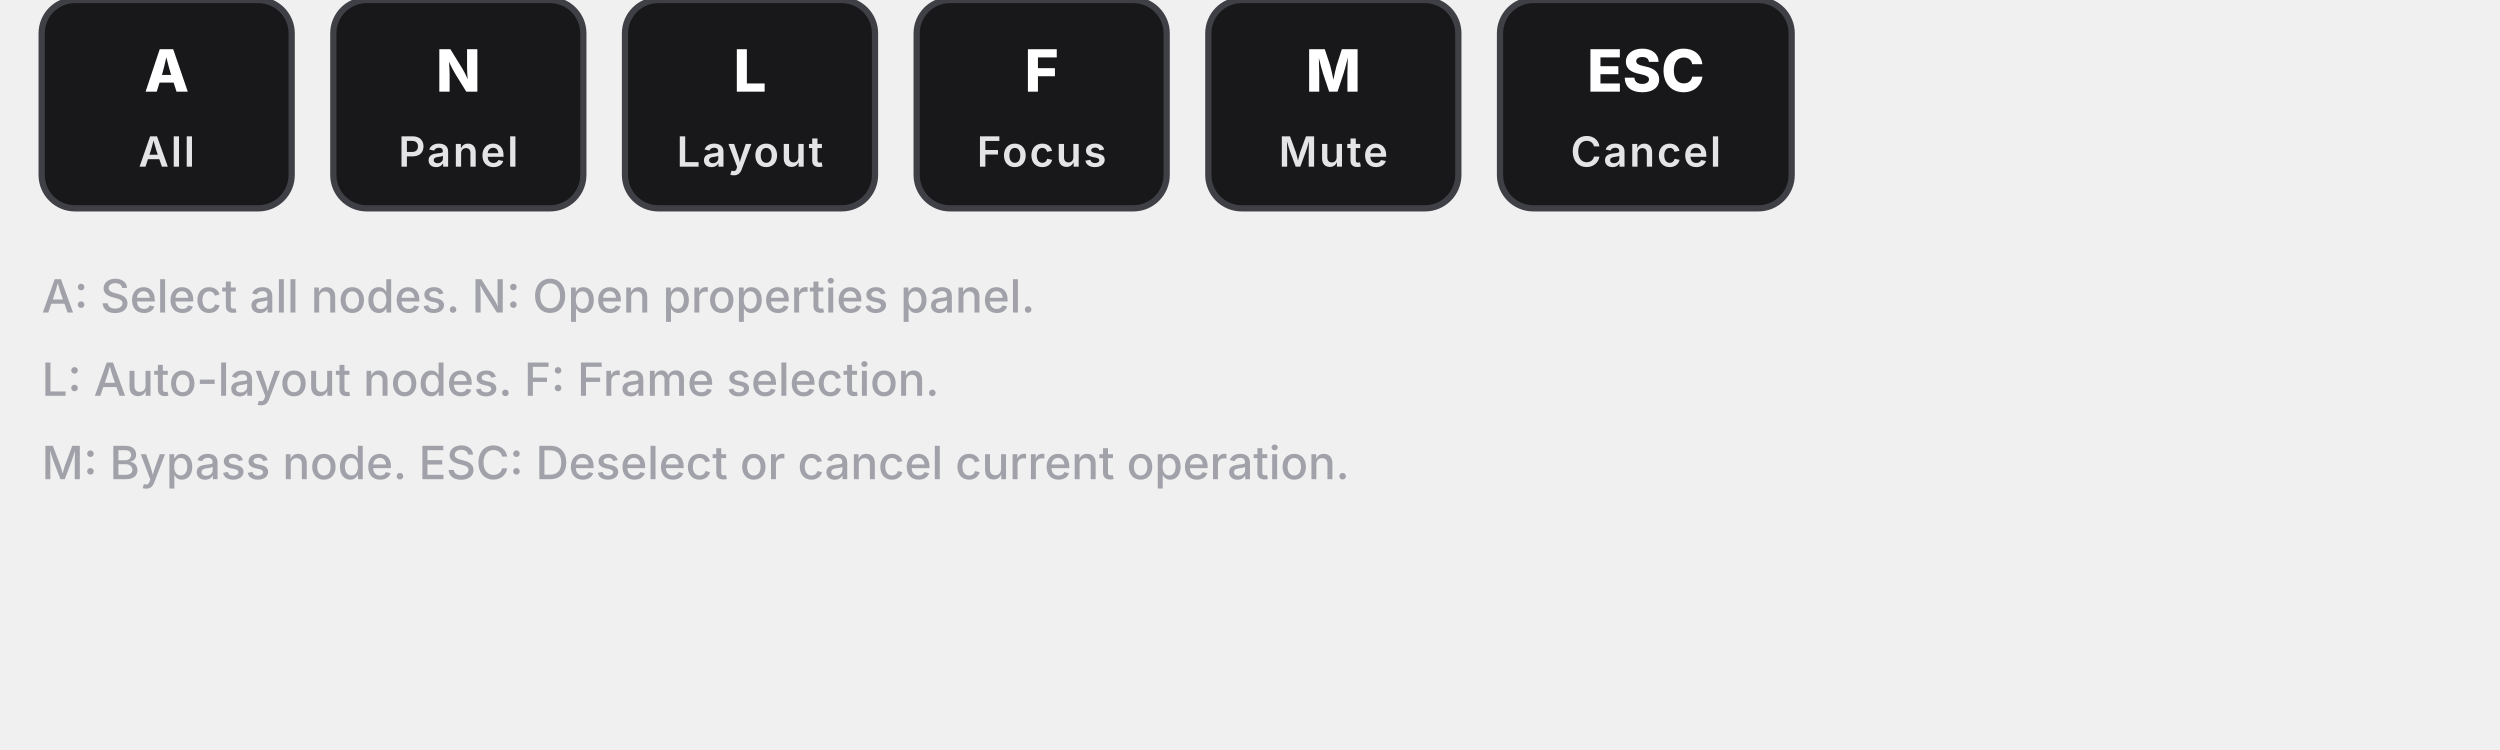
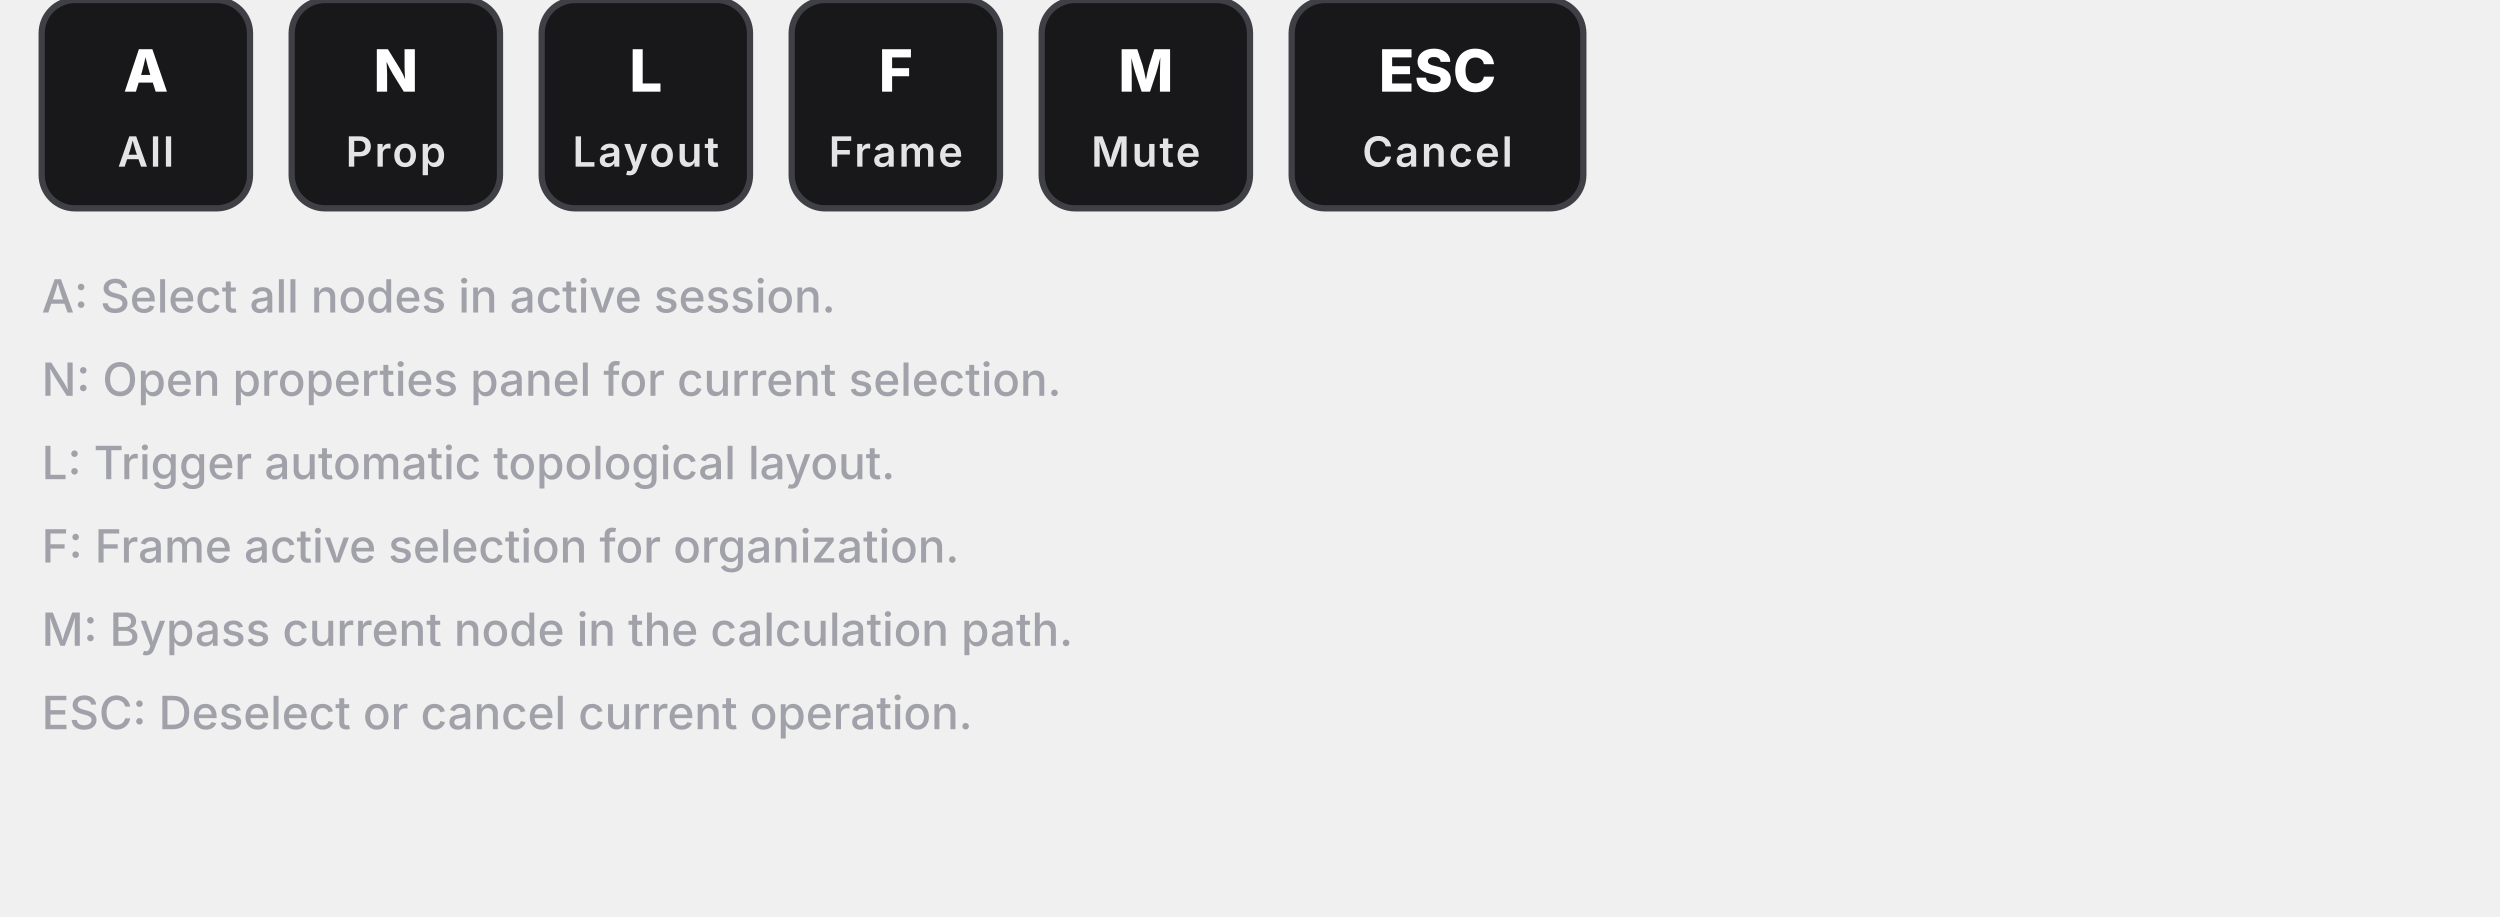
- <svg xmlns="http://www.w3.org/2000/svg" width="600" height="180" viewBox="0 0 600 180" fill="none">
+ <svg xmlns="http://www.w3.org/2000/svg" width="600" height="220" viewBox="0 0 600 220" fill="none">
  <defs>
    <filter id="glow" x="-30%" y="-30%" width="160%" height="160%">
      <feGaussianBlur stdDeviation="3" result="blur" />
      <feComposite in="SourceGraphic" in2="blur" operator="over" />
    </filter>
  </defs>
  <style>
    .row-desc { font-family: 'Inter', sans-serif; font-size: 11px; font-weight: 500; fill: #a1a1aa; }
    .key-bg { fill: #18181b; stroke: #3f3f46; stroke-width: 1.5; }
    .key-text { font-family: 'Inter', sans-serif; font-size: 14px; font-weight: 800; fill: #ffffff; text-transform: uppercase; }
    .key-desc { font-family: 'Inter', sans-serif; font-size: 10px; font-weight: 600; fill: #e4e4e7; text-transform: uppercase; letter-spacing: 0.05em; }
  </style>
  <g transform="translate(10, 0)">
    <g transform="translate(0, 0)">
-       <rect width="60" height="50" rx="8" class="key-bg" />
-       <text x="30" y="22" text-anchor="middle" class="key-text">A</text>
-       <text x="30" y="40" text-anchor="middle" class="key-desc">All</text>
-       <g transform="translate(70, 0)">
-         <rect width="60" height="50" rx="8" class="key-bg" />
-         <text x="30" y="22" text-anchor="middle" class="key-text">N</text>
-         <text x="30" y="40" text-anchor="middle" class="key-desc">Panel</text>
+       <rect width="50" height="50" rx="8" class="key-bg" />
+       <text x="25" y="22" text-anchor="middle" class="key-text">A</text>
+       <text x="25" y="40" text-anchor="middle" class="key-desc">All</text>
+       <g transform="translate(60, 0)">
+         <rect width="50" height="50" rx="8" class="key-bg" />
+         <text x="25" y="22" text-anchor="middle" class="key-text">N</text>
+         <text x="25" y="40" text-anchor="middle" class="key-desc">Prop</text>
      </g>
-       <g transform="translate(140, 0)">
-         <rect width="60" height="50" rx="8" class="key-bg" />
-         <text x="30" y="22" text-anchor="middle" class="key-text">L</text>
-         <text x="30" y="40" text-anchor="middle" class="key-desc">Layout</text>
+       <g transform="translate(120, 0)">
+         <rect width="50" height="50" rx="8" class="key-bg" />
+         <text x="25" y="22" text-anchor="middle" class="key-text">L</text>
+         <text x="25" y="40" text-anchor="middle" class="key-desc">Layout</text>
      </g>
-       <g transform="translate(210, 0)">
-         <rect width="60" height="50" rx="8" class="key-bg" />
-         <text x="30" y="22" text-anchor="middle" class="key-text">F</text>
-         <text x="30" y="40" text-anchor="middle" class="key-desc">Focus</text>
+       <g transform="translate(180, 0)">
+         <rect width="50" height="50" rx="8" class="key-bg" />
+         <text x="25" y="22" text-anchor="middle" class="key-text">F</text>
+         <text x="25" y="40" text-anchor="middle" class="key-desc">Frame</text>
      </g>
-       <g transform="translate(280, 0)">
-         <rect width="60" height="50" rx="8" class="key-bg" />
-         <text x="30" y="22" text-anchor="middle" class="key-text">M</text>
-         <text x="30" y="40" text-anchor="middle" class="key-desc">Mute</text>
+       <g transform="translate(240, 0)">
+         <rect width="50" height="50" rx="8" class="key-bg" />
+         <text x="25" y="22" text-anchor="middle" class="key-text">M</text>
+         <text x="25" y="40" text-anchor="middle" class="key-desc">Mute</text>
      </g>
-       <g transform="translate(350, 0)">
+       <g transform="translate(300, 0)">
        <rect width="70" height="50" rx="8" class="key-bg" />
        <text x="35" y="22" text-anchor="middle" class="key-text">ESC</text>
        <text x="35" y="40" text-anchor="middle" class="key-desc">Cancel</text>
      </g>
    </g>
    <g transform="translate(0, 75)" class="row-desc">
-       <text y="0">A: Select all nodes. N: Open properties panel.</text>
-       <text y="20">L: Auto-layout nodes. F: Frame selection.</text>
-       <text y="40">M: Bypass node. ESC: Deselect or cancel current operation.</text>
+       <text y="0">A: Select all nodes in active session.</text>
+       <text y="20">N: Open properties panel for current selection.</text>
+       <text y="40">L: Trigger automatic topological layout.</text>
+       <text y="60">F: Frame active selection for organization.</text>
+       <text y="80">M: Bypass current node in the calculation path.</text>
+       <text y="100">ESC: Deselect or cancel current operation.</text>
    </g>
  </g>
</svg>
